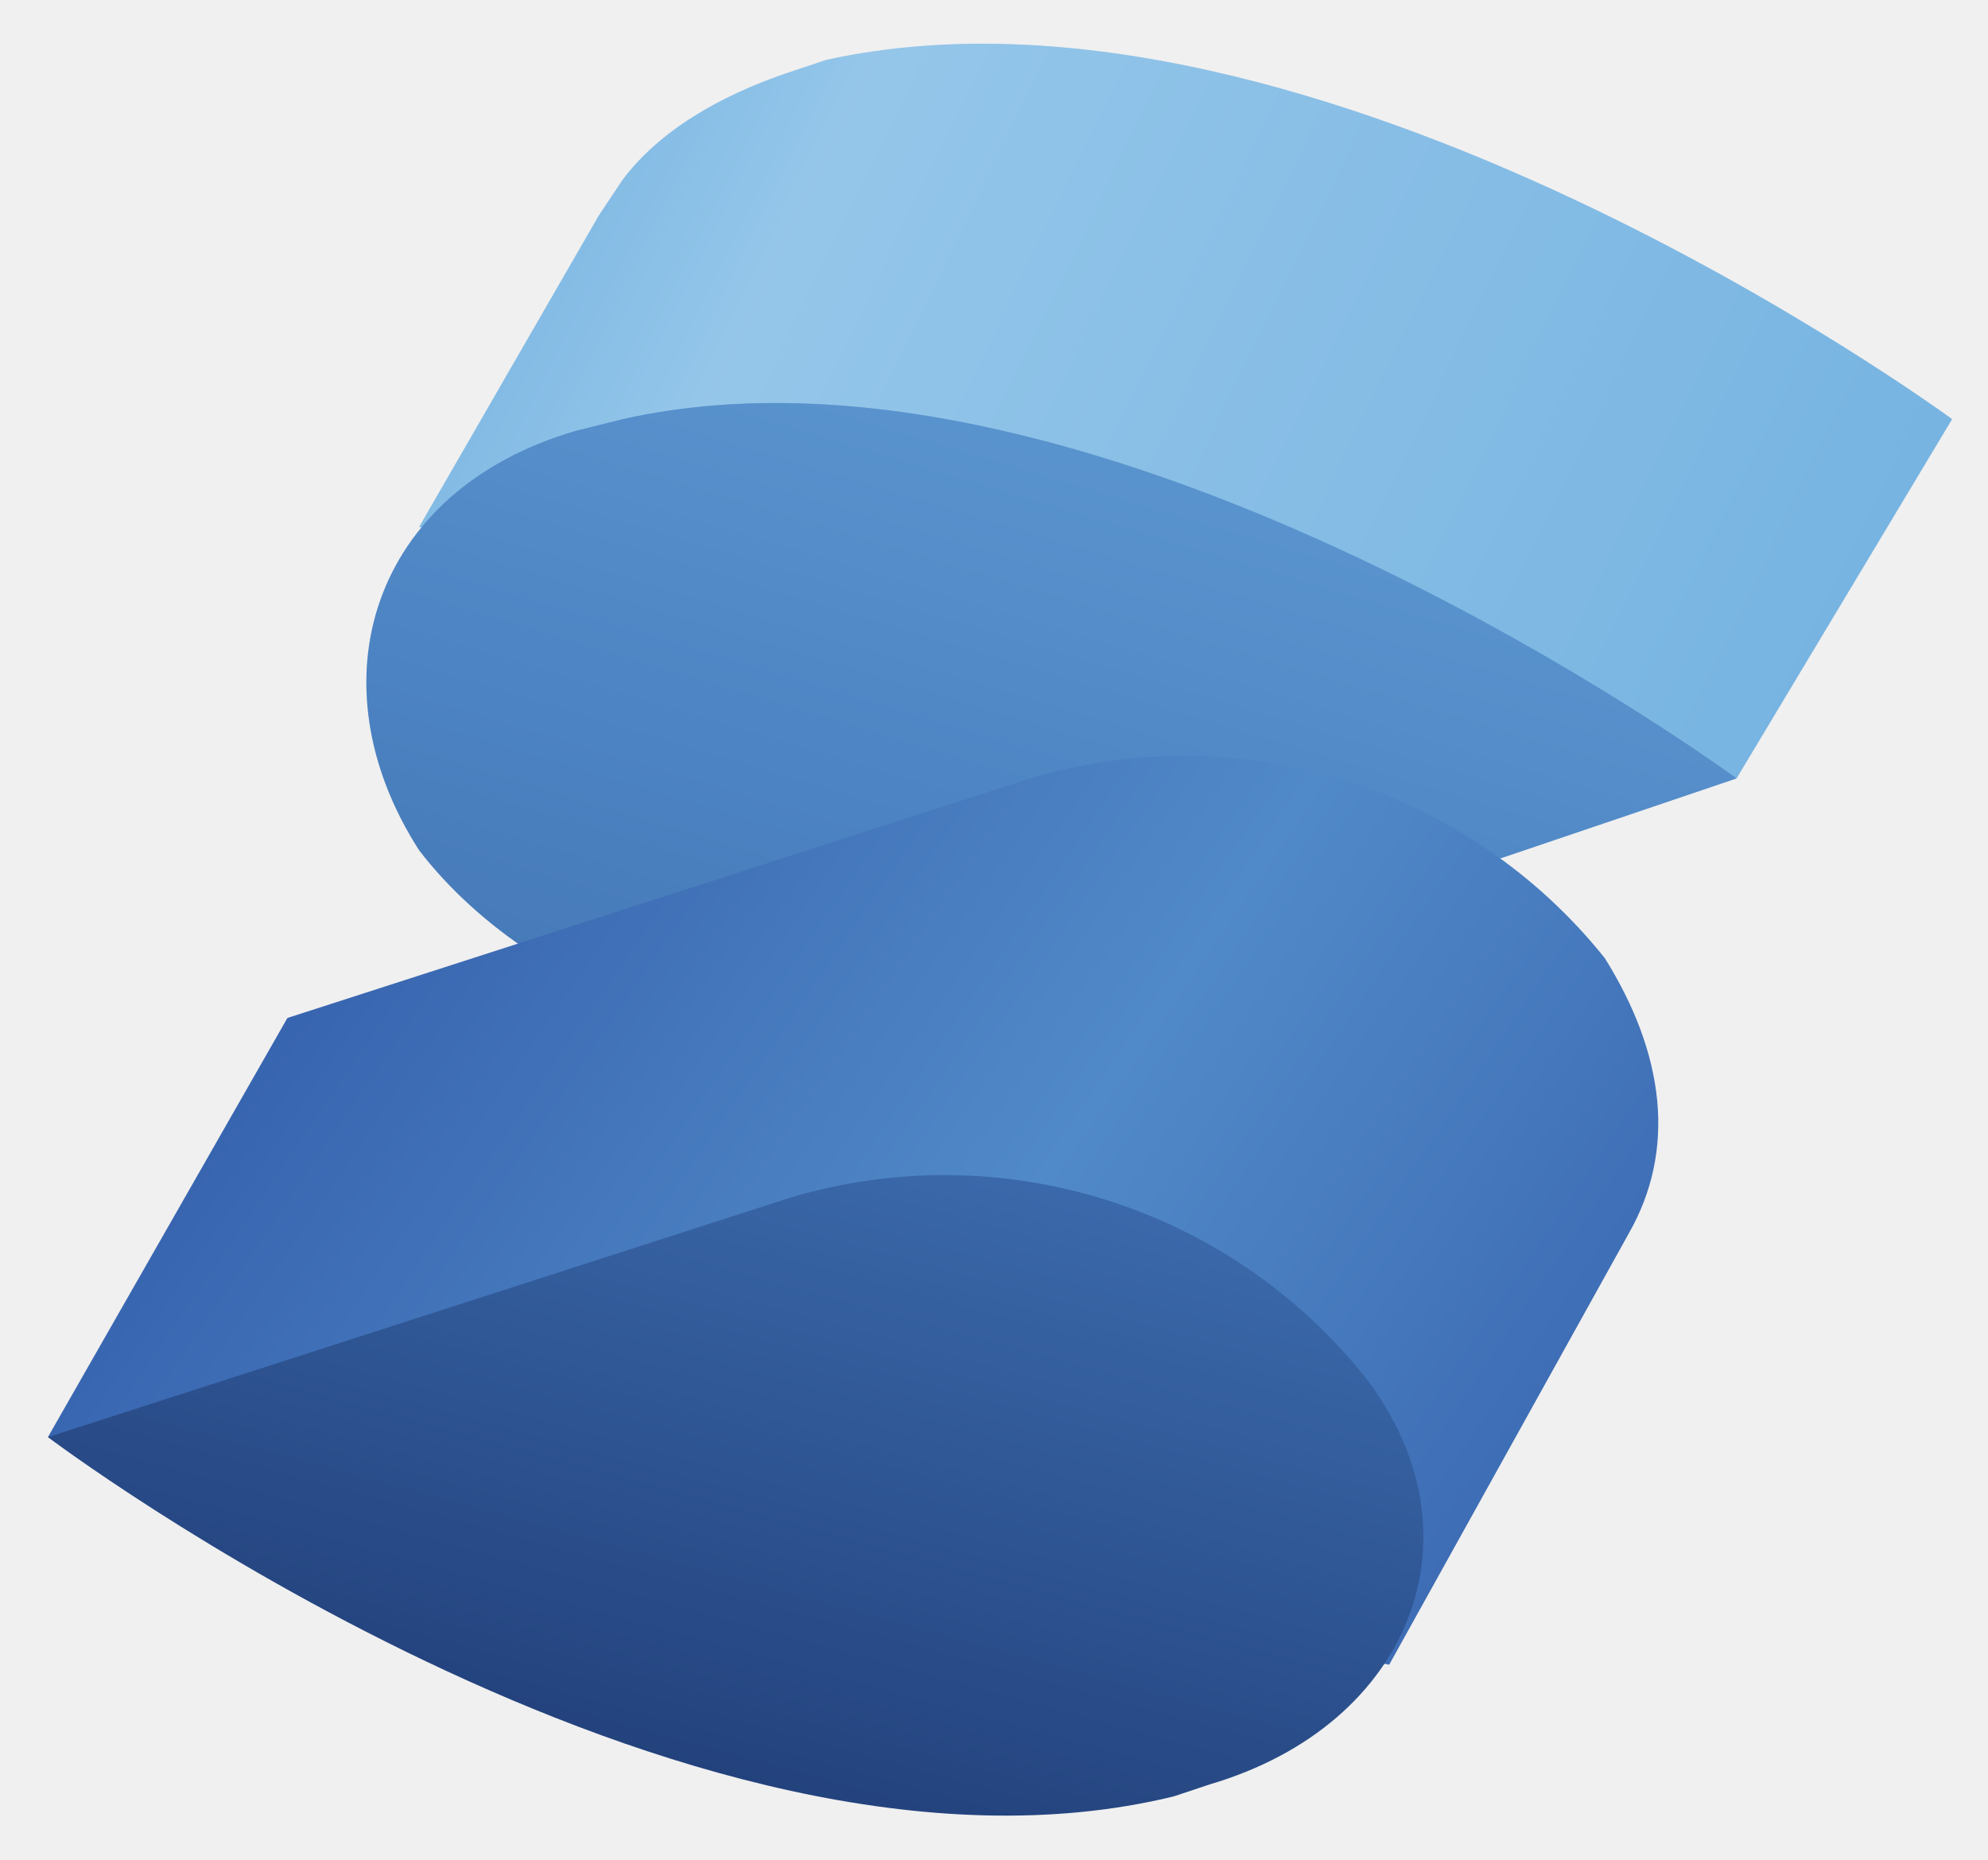
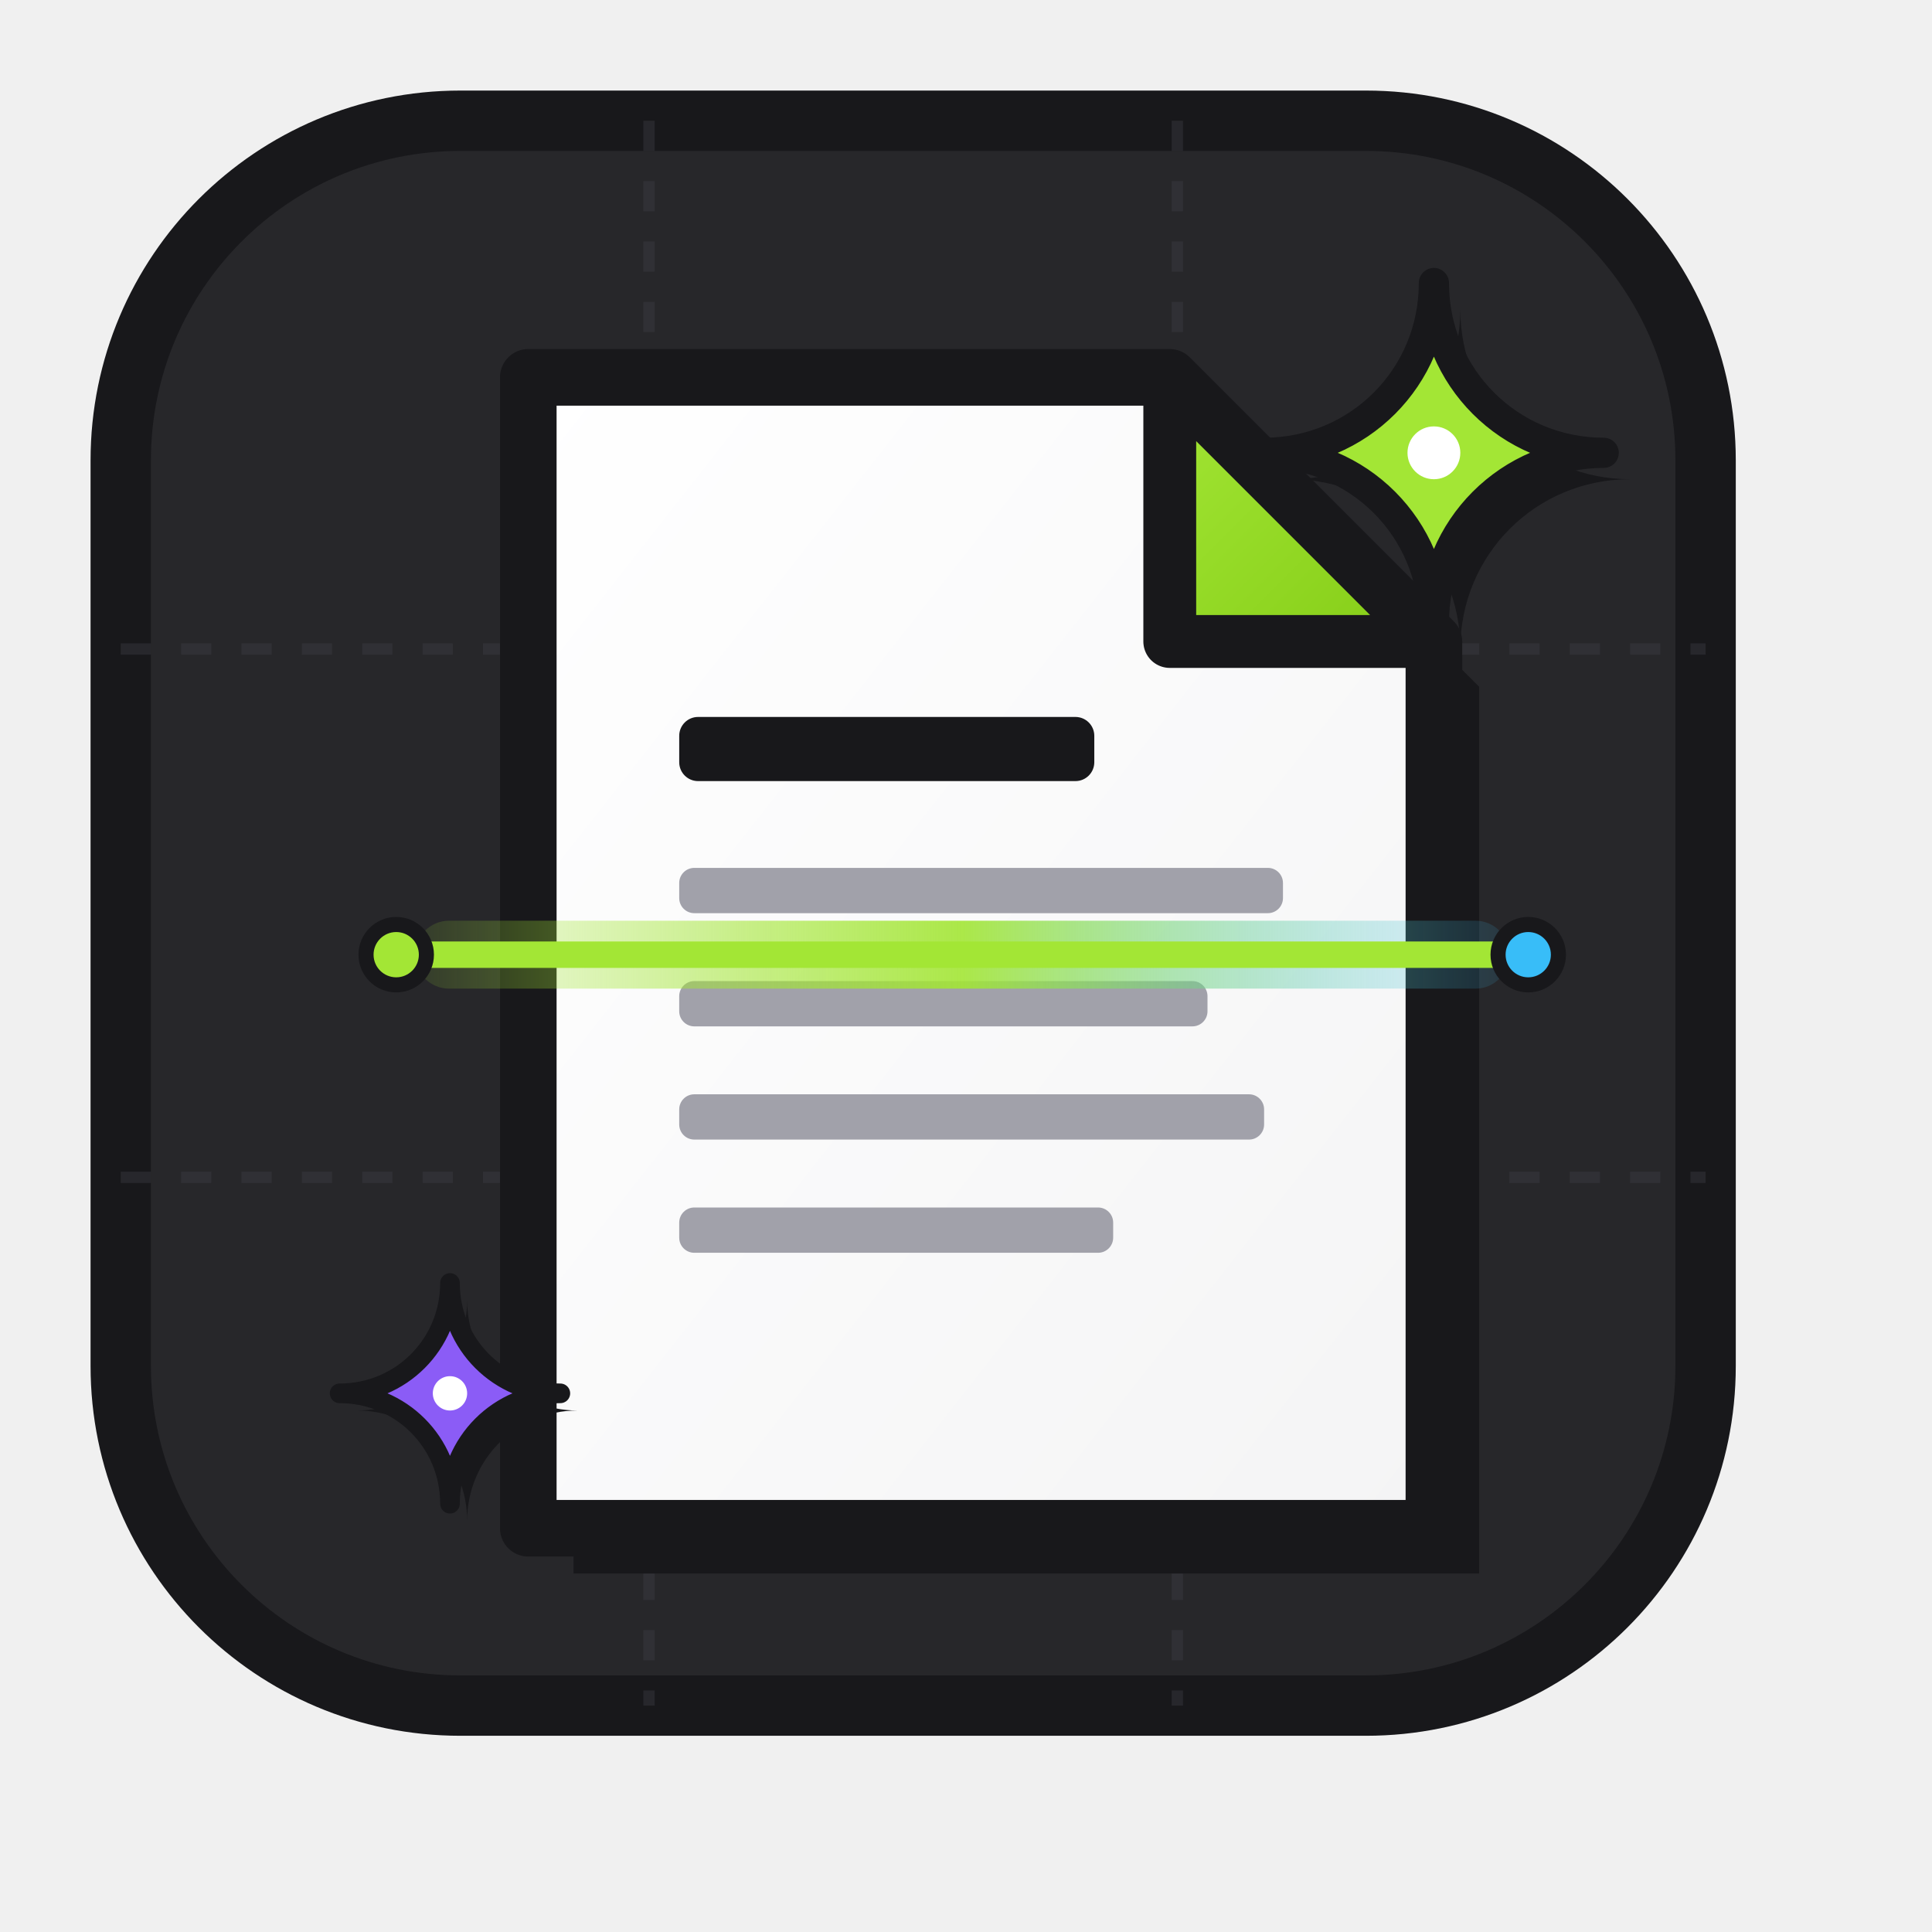
- <svg xmlns="http://www.w3.org/2000/svg" viewBox="0 0 166 155.3">
-   <path d="M163 35S110-4 69 5l-3 1c-6 2-11 5-14 9l-2 3-15 26 26 5c11 7 25 10 38 7l46 9 18-30z" fill="#76b3e1" />
-   <linearGradient id="a" gradientUnits="userSpaceOnUse" x1="27.5" y1="3" x2="152" y2="63.5">
-     <stop offset=".1" stop-color="#76b3e1" />
-     <stop offset=".3" stop-color="#dcf2fd" />
-     <stop offset="1" stop-color="#76b3e1" />
-   </linearGradient>
-   <path d="M163 35S110-4 69 5l-3 1c-6 2-11 5-14 9l-2 3-15 26 26 5c11 7 25 10 38 7l46 9 18-30z" opacity=".3" fill="url(#a)" />
-   <path d="M52 35l-4 1c-17 5-22 21-13 35 10 13 31 20 48 15l62-21S92 26 52 35z" fill="#518ac8" />
-   <linearGradient id="b" gradientUnits="userSpaceOnUse" x1="95.8" y1="32.6" x2="74" y2="105.2">
-     <stop offset="0" stop-color="#76b3e1" />
-     <stop offset=".5" stop-color="#4377bb" />
-     <stop offset="1" stop-color="#1f3b77" />
-   </linearGradient>
-   <path d="M52 35l-4 1c-17 5-22 21-13 35 10 13 31 20 48 15l62-21S92 26 52 35z" opacity=".3" fill="url(#b)" />
-   <linearGradient id="c" gradientUnits="userSpaceOnUse" x1="18.4" y1="64.2" x2="144.3" y2="149.8">
-     <stop offset="0" stop-color="#315aa9" />
-     <stop offset=".5" stop-color="#518ac8" />
-     <stop offset="1" stop-color="#315aa9" />
-   </linearGradient>
-   <path d="M134 80a45 45 0 00-48-15L24 85 4 120l112 19 20-36c4-7 3-15-2-23z" fill="url(#c)" />
-   <linearGradient id="d" gradientUnits="userSpaceOnUse" x1="75.2" y1="74.5" x2="24.4" y2="260.8">
-     <stop offset="0" stop-color="#4377bb" />
-     <stop offset=".5" stop-color="#1a336b" />
-     <stop offset="1" stop-color="#1a336b" />
-   </linearGradient>
-   <path d="M114 115a45 45 0 00-48-15L4 120s53 40 94 30l3-1c17-5 23-21 13-34z" fill="url(#d)" />
+ <svg xmlns="http://www.w3.org/2000/svg" viewBox="0 0 1024 1024" width="1024" height="1024">
+   <defs>
+     <filter id="neo-shadow" x="-10%" y="-10%" width="130%" height="130%">
+       <feDropShadow dx="28" dy="28" stdDeviation="0" flood-color="#18181b" flood-opacity="1" />
+     </filter>
+     <filter id="spark-shadow" x="-20%" y="-20%" width="150%" height="150%">
+       <feDropShadow dx="12" dy="12" stdDeviation="0" flood-color="#18181b" flood-opacity="1" />
+     </filter>
+     <linearGradient id="docGrad" x1="0%" y1="0%" x2="100%" y2="100%">
+       <stop offset="0%" stop-color="#ffffff" />
+       <stop offset="100%" stop-color="#f4f4f5" />
+     </linearGradient>
+     <linearGradient id="beamGrad" x1="0%" y1="0%" x2="100%" y2="0%">
+       <stop offset="0%" stop-color="#a3e635" stop-opacity="0.1" />
+       <stop offset="50%" stop-color="#a3e635" stop-opacity="0.9" />
+       <stop offset="100%" stop-color="#38bdf8" stop-opacity="0.1" />
+     </linearGradient>
+     <linearGradient id="foldGrad" x1="0%" y1="0%" x2="100%" y2="100%">
+       <stop offset="0%" stop-color="#a3e635" />
+       <stop offset="100%" stop-color="#84cc16" />
+     </linearGradient>
+   </defs>
+   <rect x="72" y="72" width="840" height="840" rx="190" fill="#18181b" />
+   <rect x="64" y="64" width="840" height="840" rx="180" fill="#27272a" stroke="#18181b" stroke-width="32" />
+   <path d="M 64 344 H 904 M 64 624 H 904 M 344 64 V 904 M 624 64 V 904" stroke="#3f3f46" stroke-width="6" stroke-dasharray="16 16" opacity="0.4" />
+   <path d="M 280 200 L 620 200 L 760 340 L 760 810 L 280 810 Z" fill="#18181b" transform="translate(24, 24)" />
+   <path d="M 280 200 L 620 200 L 760 340 L 760 810 L 280 810 Z" fill="url(#docGrad)" stroke="#18181b" stroke-width="30" stroke-linejoin="round" />
+   <path d="M 620 200 L 620 340 L 760 340 Z" fill="url(#foldGrad)" stroke="#18181b" stroke-width="28" stroke-linejoin="round" />
+   <rect x="360" y="380" width="220" height="34" rx="10" fill="#18181b" />
+   <rect x="360" y="460" width="320" height="24" rx="8" fill="#a1a1aa" />
+   <rect x="360" y="520" width="280" height="24" rx="8" fill="#a1a1aa" />
+   <rect x="360" y="580" width="310" height="24" rx="8" fill="#a1a1aa" />
+   <rect x="360" y="640" width="230" height="24" rx="8" fill="#a1a1aa" />
+   <g>
+     <rect x="220" y="488" width="580" height="36" rx="18" fill="url(#beamGrad)" />
+     <line x1="200" y1="506" x2="820" y2="506" stroke="#a3e635" stroke-width="14" stroke-linecap="round" />
+     <circle cx="210" cy="506" r="16" fill="#a3e635" stroke="#18181b" stroke-width="8" />
+     <circle cx="810" cy="506" r="16" fill="#38bdf8" stroke="#18181b" stroke-width="8" />
+   </g>
+   <g transform="translate(670, 150)">
+     <path d="M 90 0 C 90 50 130 90 180 90 C 130 90 90 130 90 180 C 90 130 50 90 0 90 C 50 90 90 50 90 0 Z" fill="#18181b" transform="translate(14, 14)" />
+     <path d="M 90 0 C 90 50 130 90 180 90 C 130 90 90 130 90 180 C 90 130 50 90 0 90 C 50 90 90 50 90 0 Z" fill="#a3e635" stroke="#18181b" stroke-width="16" stroke-linejoin="round" />
+     <circle cx="90" cy="90" r="14" fill="#ffffff" />
+   </g>
+   <g transform="translate(180, 680) scale(0.65)">
+     <path d="M 90 0 C 90 50 130 90 180 90 C 130 90 90 130 90 180 C 90 130 50 90 0 90 C 50 90 90 50 90 0 Z" fill="#18181b" transform="translate(14, 14)" />
+     <path d="M 90 0 C 90 50 130 90 180 90 C 130 90 90 130 90 180 C 90 130 50 90 0 90 C 50 90 90 50 90 0 Z" fill="#8b5cf6" stroke="#18181b" stroke-width="16" stroke-linejoin="round" />
+     <circle cx="90" cy="90" r="14" fill="#ffffff" />
+   </g>
</svg>
